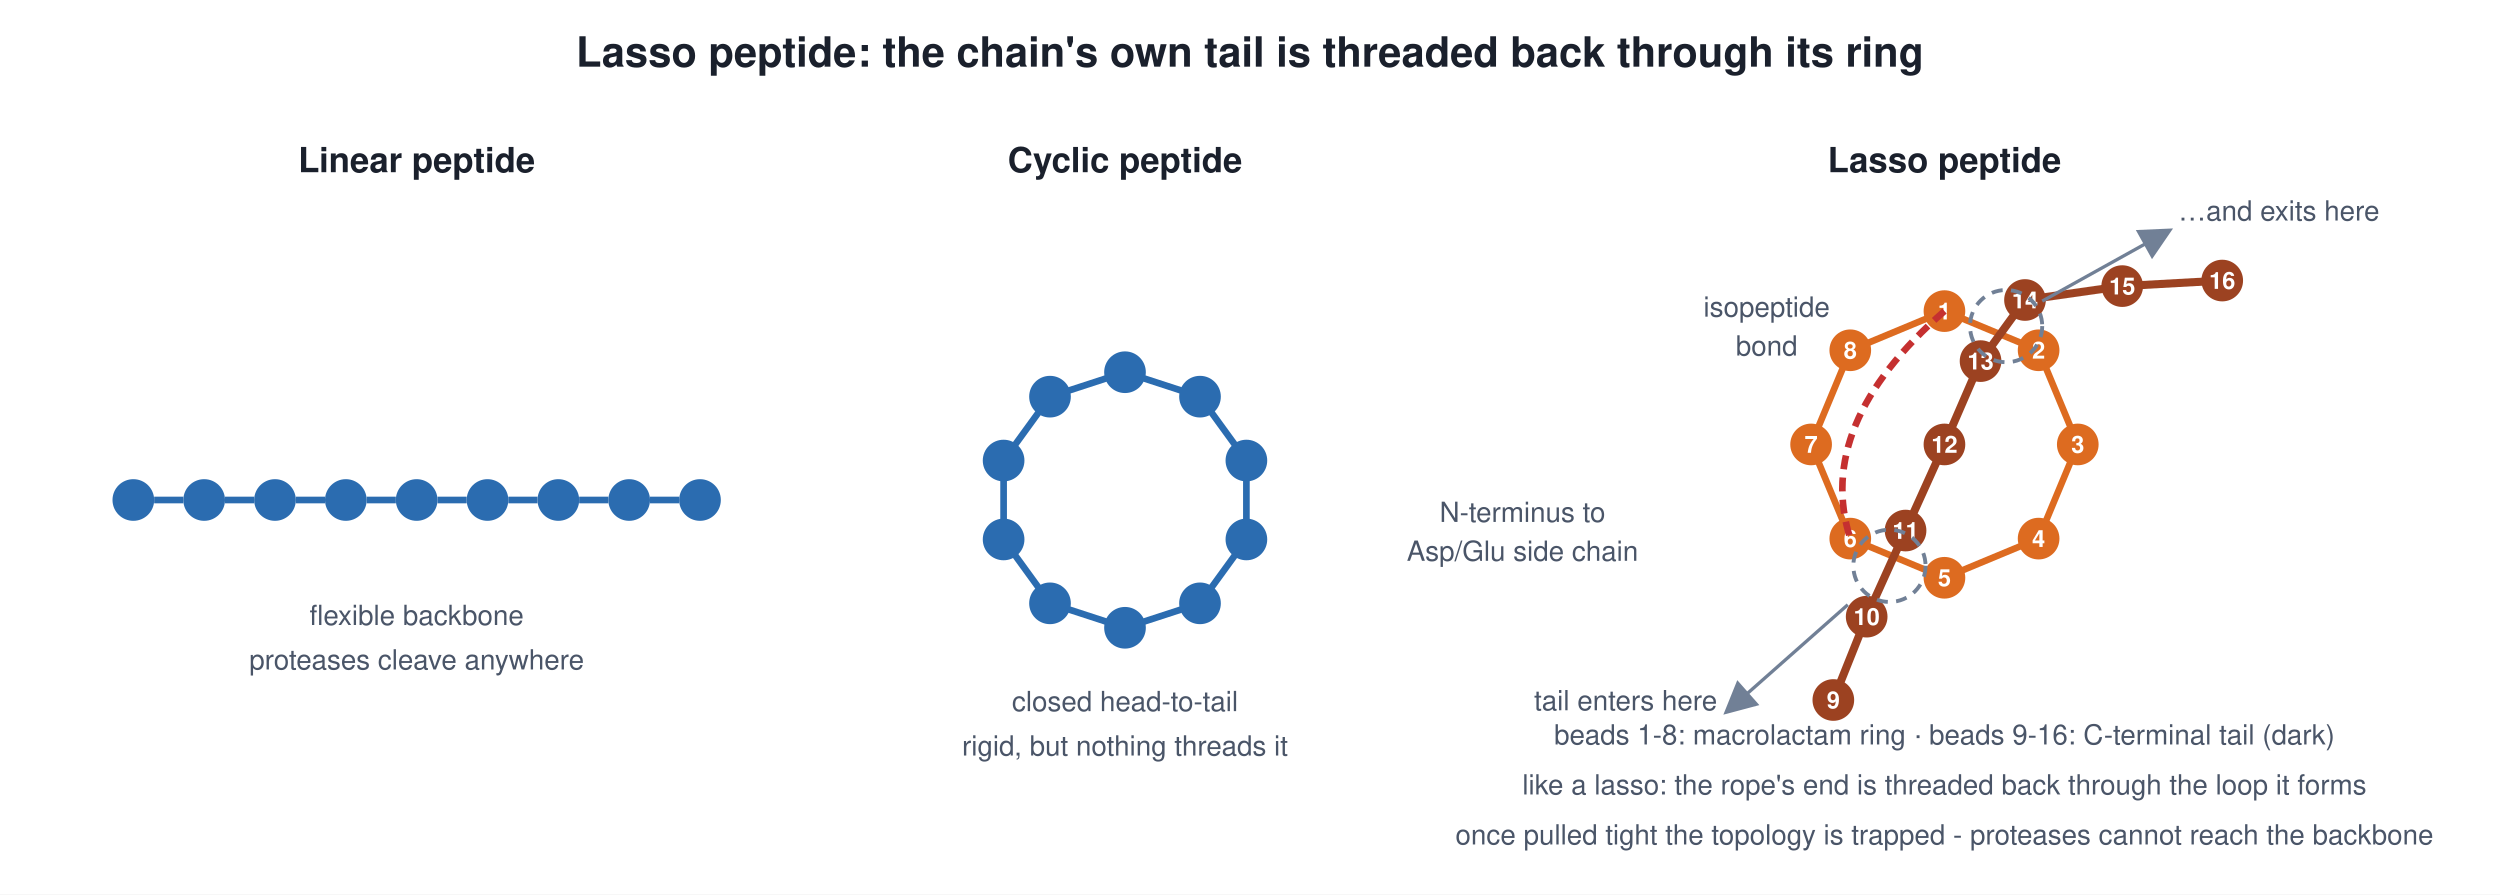
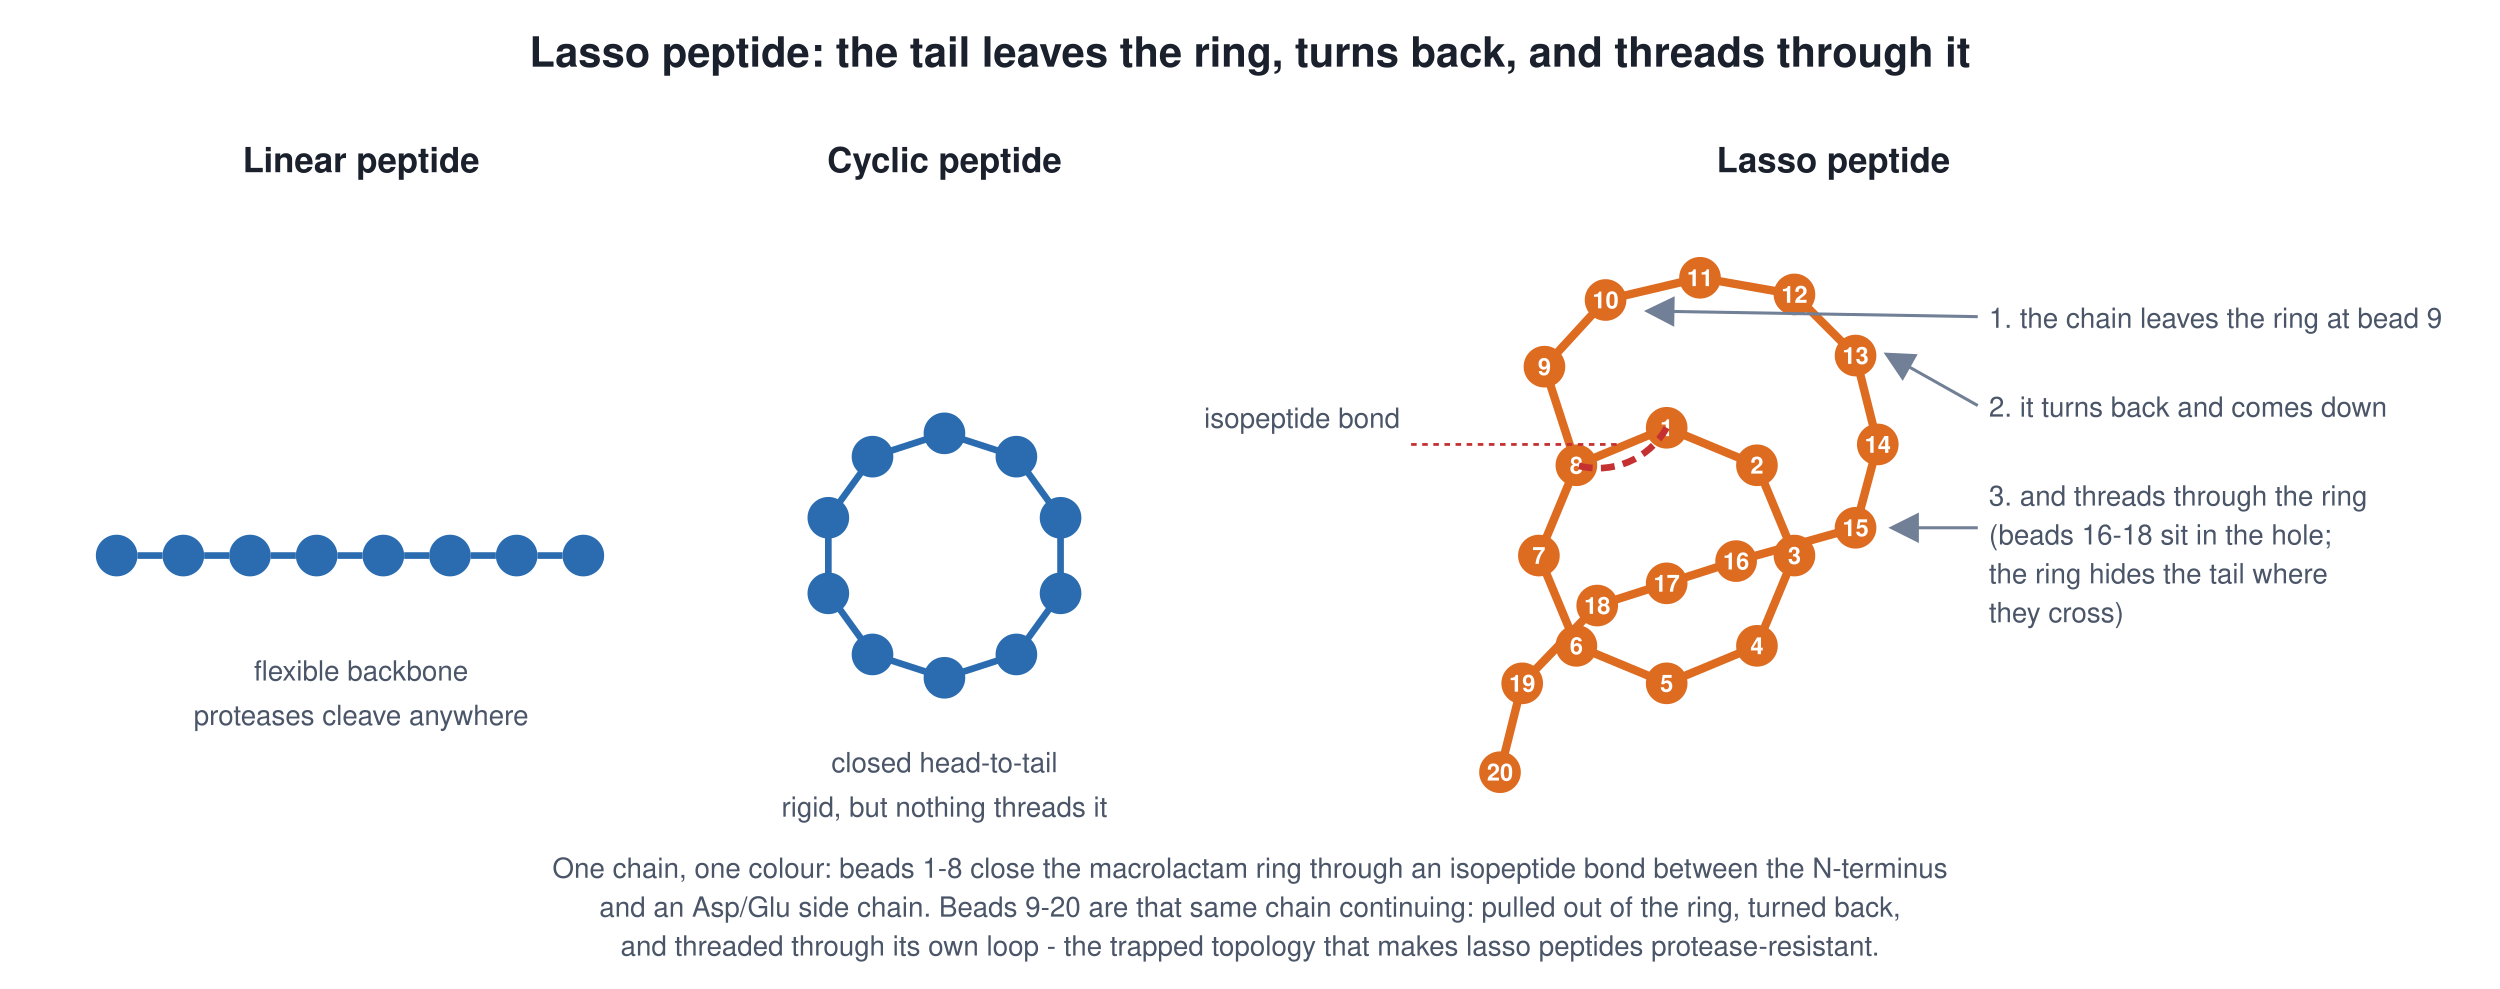
- <svg xmlns="http://www.w3.org/2000/svg" viewBox="0 0 900 322" width="900" height="322">
-   <rect width="900" height="322" fill="white" />
+ <svg xmlns="http://www.w3.org/2000/svg" viewBox="0 0 900 356" width="900" height="356">
+   <rect width="900" height="356" fill="white" />
  <style>
  text { font-family: Helvetica, Arial, sans-serif; fill: #1a202c; }
  .t  { font-size: 15px; font-weight: bold; }
  .xs { font-size: 10px; fill: #4a5568; }
  .lbl { font-size: 12.5px; font-weight: bold; }
  .num { font-size: 8.5px; fill: white; font-weight: bold; }
</style>
  <defs>
    <marker id="arw" markerWidth="10" markerHeight="10" refX="8" refY="5" orient="auto">
      <path d="M0,0 L10,5 L0,10 z" fill="#718096" />
    </marker>
  </defs>
-   <text x="450.0" y="24" text-anchor="middle" class="t">Lasso peptide: the chain's own tail is threaded back through its ring</text>
-   <text x="150" y="62" text-anchor="middle" class="lbl">Linear peptide</text>
-   <line x1="55.5" y1="180" x2="66.0" y2="180" stroke="#2b6cb0" stroke-width="2.4" />
-   <line x1="81.0" y1="180" x2="91.5" y2="180" stroke="#2b6cb0" stroke-width="2.4" />
-   <line x1="106.5" y1="180" x2="117.0" y2="180" stroke="#2b6cb0" stroke-width="2.4" />
-   <line x1="132.0" y1="180" x2="142.5" y2="180" stroke="#2b6cb0" stroke-width="2.4" />
-   <line x1="157.5" y1="180" x2="168.0" y2="180" stroke="#2b6cb0" stroke-width="2.4" />
-   <line x1="183.0" y1="180" x2="193.5" y2="180" stroke="#2b6cb0" stroke-width="2.4" />
-   <line x1="208.5" y1="180" x2="219.0" y2="180" stroke="#2b6cb0" stroke-width="2.4" />
-   <line x1="234.0" y1="180" x2="244.5" y2="180" stroke="#2b6cb0" stroke-width="2.4" />
-   <circle cx="48.0" cy="180" r="7.5" fill="#2b6cb0" />
-   <circle cx="73.5" cy="180" r="7.5" fill="#2b6cb0" />
-   <circle cx="99.0" cy="180" r="7.5" fill="#2b6cb0" />
-   <circle cx="124.5" cy="180" r="7.5" fill="#2b6cb0" />
-   <circle cx="150.0" cy="180" r="7.5" fill="#2b6cb0" />
-   <circle cx="175.5" cy="180" r="7.5" fill="#2b6cb0" />
-   <circle cx="201.0" cy="180" r="7.5" fill="#2b6cb0" />
-   <circle cx="226.5" cy="180" r="7.5" fill="#2b6cb0" />
-   <circle cx="252.0" cy="180" r="7.5" fill="#2b6cb0" />
-   <text x="150" y="225" text-anchor="middle" class="xs">flexible backbone</text>
-   <text x="150" y="241" text-anchor="middle" class="xs">proteases cleave anywhere</text>
-   <text x="405" y="62" text-anchor="middle" class="lbl">Cyclic peptide</text>
-   <line x1="405.0" y1="134.0" x2="432.0" y2="142.8" stroke="#2b6cb0" stroke-width="2.4" />
-   <line x1="432.0" y1="142.8" x2="448.7" y2="165.8" stroke="#2b6cb0" stroke-width="2.4" />
-   <line x1="448.7" y1="165.8" x2="448.7" y2="194.2" stroke="#2b6cb0" stroke-width="2.4" />
-   <line x1="448.7" y1="194.2" x2="432.0" y2="217.2" stroke="#2b6cb0" stroke-width="2.4" />
-   <line x1="432.0" y1="217.2" x2="405.0" y2="226.0" stroke="#2b6cb0" stroke-width="2.4" />
-   <line x1="405.0" y1="226.0" x2="378.0" y2="217.2" stroke="#2b6cb0" stroke-width="2.4" />
-   <line x1="378.0" y1="217.2" x2="361.3" y2="194.2" stroke="#2b6cb0" stroke-width="2.4" />
-   <line x1="361.3" y1="194.2" x2="361.3" y2="165.8" stroke="#2b6cb0" stroke-width="2.4" />
-   <line x1="361.3" y1="165.8" x2="378.0" y2="142.8" stroke="#2b6cb0" stroke-width="2.4" />
-   <line x1="378.0" y1="142.8" x2="405.0" y2="134.0" stroke="#2b6cb0" stroke-width="2.4" />
-   <circle cx="405.0" cy="134.0" r="7.5" fill="#2b6cb0" />
-   <circle cx="432.0" cy="142.8" r="7.5" fill="#2b6cb0" />
-   <circle cx="448.7" cy="165.8" r="7.5" fill="#2b6cb0" />
-   <circle cx="448.7" cy="194.2" r="7.5" fill="#2b6cb0" />
-   <circle cx="432.0" cy="217.2" r="7.5" fill="#2b6cb0" />
-   <circle cx="405.0" cy="226.0" r="7.5" fill="#2b6cb0" />
-   <circle cx="378.0" cy="217.2" r="7.5" fill="#2b6cb0" />
-   <circle cx="361.3" cy="194.2" r="7.5" fill="#2b6cb0" />
-   <circle cx="361.3" cy="165.8" r="7.5" fill="#2b6cb0" />
-   <circle cx="378.0" cy="142.8" r="7.5" fill="#2b6cb0" />
-   <text x="405" y="256" text-anchor="middle" class="xs">closed head-to-tail</text>
-   <text x="405" y="272" text-anchor="middle" class="xs">rigid, but nothing threads it</text>
-   <text x="700" y="62" text-anchor="middle" class="lbl" fill="#9c4221">Lasso peptide</text>
-   <path d="M 660 252 L 672 222 L 686 191 L 700 160 L 713 130 L 729 108 L 764 103 L 800 101" fill="none" stroke="white" stroke-width="22" stroke-linecap="round" stroke-linejoin="round" />
-   <line x1="700.0" y1="112.0" x2="733.9" y2="126.1" stroke="#dd6b20" stroke-width="2.4" />
-   <line x1="733.9" y1="126.1" x2="748.0" y2="160.0" stroke="#dd6b20" stroke-width="2.4" />
-   <line x1="748.0" y1="160.0" x2="733.9" y2="193.9" stroke="#dd6b20" stroke-width="2.4" />
-   <line x1="733.9" y1="193.9" x2="700.0" y2="208.0" stroke="#dd6b20" stroke-width="2.4" />
-   <line x1="700.0" y1="208.0" x2="666.1" y2="193.9" stroke="#dd6b20" stroke-width="2.4" />
-   <line x1="666.1" y1="193.9" x2="652.0" y2="160.0" stroke="#dd6b20" stroke-width="2.4" />
-   <line x1="652.0" y1="160.0" x2="666.1" y2="126.1" stroke="#dd6b20" stroke-width="2.4" />
-   <line x1="666.1" y1="126.1" x2="700.0" y2="112.0" stroke="#dd6b20" stroke-width="2.4" />
-   <circle cx="700.0" cy="112.0" r="7.5" fill="#dd6b20" />
-   <circle cx="733.9" cy="126.1" r="7.5" fill="#dd6b20" />
-   <circle cx="748.0" cy="160.0" r="7.5" fill="#dd6b20" />
-   <circle cx="733.9" cy="193.9" r="7.5" fill="#dd6b20" />
-   <circle cx="700.0" cy="208.0" r="7.5" fill="#dd6b20" />
-   <circle cx="666.1" cy="193.9" r="7.5" fill="#dd6b20" />
-   <circle cx="652.0" cy="160.0" r="7.5" fill="#dd6b20" />
-   <circle cx="666.1" cy="126.1" r="7.5" fill="#dd6b20" />
-   <line x1="660.0" y1="252.0" x2="672.0" y2="222.0" stroke="#9c4221" stroke-width="2.9" />
-   <line x1="672.0" y1="222.0" x2="686.0" y2="191.0" stroke="#9c4221" stroke-width="2.9" />
-   <line x1="686.0" y1="191.0" x2="700.0" y2="160.0" stroke="#9c4221" stroke-width="2.9" />
-   <line x1="700.0" y1="160.0" x2="713.0" y2="130.0" stroke="#9c4221" stroke-width="2.9" />
-   <line x1="713.0" y1="130.0" x2="729.0" y2="108.0" stroke="#9c4221" stroke-width="2.9" />
-   <line x1="729.0" y1="108.0" x2="764.0" y2="103.0" stroke="#9c4221" stroke-width="2.9" />
-   <line x1="764.0" y1="103.0" x2="800.0" y2="101.0" stroke="#9c4221" stroke-width="2.9" />
-   <circle cx="660.0" cy="252.0" r="7.5" fill="#9c4221" />
-   <text x="660.0" y="255.0" text-anchor="middle" class="num">9</text>
-   <circle cx="672.0" cy="222.0" r="7.5" fill="#9c4221" />
-   <text x="672.0" y="225.0" text-anchor="middle" class="num">10</text>
-   <circle cx="686.0" cy="191.0" r="7.5" fill="#9c4221" />
-   <text x="686.0" y="194.0" text-anchor="middle" class="num">11</text>
-   <circle cx="700.0" cy="160.0" r="7.5" fill="#9c4221" />
-   <text x="700.0" y="163.0" text-anchor="middle" class="num">12</text>
-   <circle cx="713.0" cy="130.0" r="7.5" fill="#9c4221" />
-   <text x="713.0" y="133.0" text-anchor="middle" class="num">13</text>
-   <circle cx="729.0" cy="108.0" r="7.5" fill="#9c4221" />
-   <text x="729.0" y="111.0" text-anchor="middle" class="num">14</text>
-   <circle cx="764.0" cy="103.0" r="7.5" fill="#9c4221" />
-   <text x="764.0" y="106.0" text-anchor="middle" class="num">15</text>
-   <circle cx="800.0" cy="101.0" r="7.5" fill="#9c4221" />
-   <text x="800.0" y="104.0" text-anchor="middle" class="num">16</text>
-   <text x="700.0" y="115.0" text-anchor="middle" class="num">1</text>
-   <text x="733.9" y="129.1" text-anchor="middle" class="num">2</text>
-   <text x="748.0" y="163.0" text-anchor="middle" class="num">3</text>
-   <text x="733.9" y="196.9" text-anchor="middle" class="num">4</text>
-   <text x="700.0" y="211.0" text-anchor="middle" class="num">5</text>
-   <text x="666.1" y="196.9" text-anchor="middle" class="num">6</text>
-   <text x="652.0" y="163.0" text-anchor="middle" class="num">7</text>
-   <text x="666.1" y="129.1" text-anchor="middle" class="num">8</text>
-   <path d="M 700.0 112.0 Q 653.0 153.0 666.1 193.9" fill="none" stroke="#c53030" stroke-width="2.4" stroke-dasharray="5 3" />
-   <text x="636.0" y="114.0" text-anchor="middle" class="xs" fill="#c53030">isopeptide</text>
-   <text x="636.0" y="128.0" text-anchor="middle" class="xs" fill="#c53030">bond</text>
-   <text x="548.1" y="187.9" text-anchor="middle" class="xs" fill="#c53030">N-terminus to</text>
-   <text x="548.1" y="201.9" text-anchor="middle" class="xs" fill="#c53030">Asp/Glu side chain</text>
-   <circle cx="680.2" cy="203.7" r="13" fill="none" stroke="#718096" stroke-width="1.4" stroke-dasharray="4 3" />
-   <path d="M 665.2 217.7 L 622.2 255.7" stroke="#718096" stroke-width="1.2" marker-end="url(#arw)" />
-   <text x="618.2" y="255.7" text-anchor="end" class="xs">tail enters here</text>
-   <circle cx="722.2" cy="117.4" r="13" fill="none" stroke="#718096" stroke-width="1.4" stroke-dasharray="4 3" />
-   <path d="M 735.2 108.4 L 780.2 83.4" stroke="#718096" stroke-width="1.2" marker-end="url(#arw)" />
-   <text x="784.2" y="79.4" class="xs">…and exits here</text>
-   <text x="700" y="268" text-anchor="middle" class="xs">beads 1-8: macrolactam ring · beads 9-16: C-terminal tail (dark)</text>
-   <text x="700" y="286" text-anchor="middle" class="xs">like a lasso: the rope's end is threaded back through the loop it forms</text>
-   <text x="700" y="304" text-anchor="middle" class="xs">once pulled tight the topology is trapped - proteases cannot reach the backbone</text>
+   <text x="450.0" y="24" text-anchor="middle" class="t">Lasso peptide: the tail leaves the ring, turns back, and threads through it</text>
+   <text x="130" y="62" text-anchor="middle" class="lbl">Linear peptide</text>
+   <line x1="49.5" y1="200" x2="58.5" y2="200" stroke="#2b6cb0" stroke-width="2.4" />
+   <line x1="73.5" y1="200" x2="82.5" y2="200" stroke="#2b6cb0" stroke-width="2.4" />
+   <line x1="97.5" y1="200" x2="106.5" y2="200" stroke="#2b6cb0" stroke-width="2.4" />
+   <line x1="121.5" y1="200" x2="130.5" y2="200" stroke="#2b6cb0" stroke-width="2.4" />
+   <line x1="145.5" y1="200" x2="154.5" y2="200" stroke="#2b6cb0" stroke-width="2.4" />
+   <line x1="169.5" y1="200" x2="178.5" y2="200" stroke="#2b6cb0" stroke-width="2.4" />
+   <line x1="193.5" y1="200" x2="202.5" y2="200" stroke="#2b6cb0" stroke-width="2.4" />
+   <circle cx="42.0" cy="200" r="7.5" fill="#2b6cb0" />
+   <circle cx="66.0" cy="200" r="7.5" fill="#2b6cb0" />
+   <circle cx="90.0" cy="200" r="7.5" fill="#2b6cb0" />
+   <circle cx="114.0" cy="200" r="7.5" fill="#2b6cb0" />
+   <circle cx="138.0" cy="200" r="7.5" fill="#2b6cb0" />
+   <circle cx="162.0" cy="200" r="7.5" fill="#2b6cb0" />
+   <circle cx="186.0" cy="200" r="7.5" fill="#2b6cb0" />
+   <circle cx="210.0" cy="200" r="7.5" fill="#2b6cb0" />
+   <text x="130" y="245" text-anchor="middle" class="xs">flexible backbone</text>
+   <text x="130" y="261" text-anchor="middle" class="xs">proteases cleave anywhere</text>
+   <text x="340" y="62" text-anchor="middle" class="lbl">Cyclic peptide</text>
+   <line x1="340.0" y1="156.0" x2="365.9" y2="164.4" stroke="#2b6cb0" stroke-width="2.4" />
+   <line x1="365.9" y1="164.4" x2="381.8" y2="186.4" stroke="#2b6cb0" stroke-width="2.4" />
+   <line x1="381.8" y1="186.4" x2="381.8" y2="213.6" stroke="#2b6cb0" stroke-width="2.4" />
+   <line x1="381.8" y1="213.6" x2="365.9" y2="235.6" stroke="#2b6cb0" stroke-width="2.4" />
+   <line x1="365.9" y1="235.6" x2="340.0" y2="244.0" stroke="#2b6cb0" stroke-width="2.4" />
+   <line x1="340.0" y1="244.0" x2="314.1" y2="235.6" stroke="#2b6cb0" stroke-width="2.4" />
+   <line x1="314.1" y1="235.6" x2="298.2" y2="213.6" stroke="#2b6cb0" stroke-width="2.4" />
+   <line x1="298.2" y1="213.6" x2="298.2" y2="186.4" stroke="#2b6cb0" stroke-width="2.4" />
+   <line x1="298.2" y1="186.4" x2="314.1" y2="164.4" stroke="#2b6cb0" stroke-width="2.4" />
+   <line x1="314.1" y1="164.4" x2="340.0" y2="156.0" stroke="#2b6cb0" stroke-width="2.4" />
+   <circle cx="340.0" cy="156.0" r="7.5" fill="#2b6cb0" />
+   <circle cx="365.9" cy="164.4" r="7.5" fill="#2b6cb0" />
+   <circle cx="381.8" cy="186.4" r="7.5" fill="#2b6cb0" />
+   <circle cx="381.8" cy="213.6" r="7.5" fill="#2b6cb0" />
+   <circle cx="365.9" cy="235.6" r="7.5" fill="#2b6cb0" />
+   <circle cx="340.0" cy="244.0" r="7.5" fill="#2b6cb0" />
+   <circle cx="314.1" cy="235.6" r="7.5" fill="#2b6cb0" />
+   <circle cx="298.2" cy="213.6" r="7.5" fill="#2b6cb0" />
+   <circle cx="298.2" cy="186.4" r="7.5" fill="#2b6cb0" />
+   <circle cx="314.1" cy="164.4" r="7.5" fill="#2b6cb0" />
+   <text x="340" y="278" text-anchor="middle" class="xs">closed head-to-tail</text>
+   <text x="340" y="294" text-anchor="middle" class="xs">rigid, but nothing threads it</text>
+   <text x="660" y="62" text-anchor="middle" class="lbl" fill="#dd6b20">Lasso peptide</text>
+   <line x1="556" y1="132" x2="578" y2="108" stroke="#dd6b20" stroke-width="3" stroke-linecap="round" />
+   <line x1="578" y1="108" x2="612" y2="100" stroke="#dd6b20" stroke-width="3" stroke-linecap="round" />
+   <line x1="612" y1="100" x2="646" y2="106" stroke="#dd6b20" stroke-width="3" stroke-linecap="round" />
+   <line x1="646" y1="106" x2="668" y2="128" stroke="#dd6b20" stroke-width="3" stroke-linecap="round" />
+   <line x1="668" y1="128" x2="676" y2="160" stroke="#dd6b20" stroke-width="3" stroke-linecap="round" />
+   <line x1="676" y1="160" x2="668" y2="190" stroke="#dd6b20" stroke-width="3" stroke-linecap="round" />
+   <line x1="668" y1="190" x2="625" y2="202" stroke="#dd6b20" stroke-width="3" stroke-linecap="round" />
+   <line x1="625" y1="202" x2="600" y2="210" stroke="#dd6b20" stroke-width="3" stroke-linecap="round" />
+   <line x1="600" y1="210" x2="575" y2="218" stroke="#dd6b20" stroke-width="3" stroke-linecap="round" />
+   <line x1="575" y1="218" x2="548" y2="246" stroke="#dd6b20" stroke-width="3" stroke-linecap="round" />
+   <line x1="548" y1="246" x2="540" y2="278" stroke="#dd6b20" stroke-width="3" stroke-linecap="round" />
+   <line x1="567.5" y1="167.5" x2="556" y2="132" stroke="#dd6b20" stroke-width="3" stroke-linecap="round" />
+   <line x1="600.0" y1="154.0" x2="632.5" y2="167.5" stroke="#dd6b20" stroke-width="3" />
+   <line x1="632.5" y1="167.5" x2="646.0" y2="200.0" stroke="#dd6b20" stroke-width="3" />
+   <line x1="646.0" y1="200.0" x2="632.5" y2="232.5" stroke="#dd6b20" stroke-width="3" />
+   <line x1="632.5" y1="232.5" x2="600.0" y2="246.0" stroke="#dd6b20" stroke-width="3" />
+   <line x1="600.0" y1="246.0" x2="567.5" y2="232.5" stroke="#dd6b20" stroke-width="3" />
+   <line x1="567.5" y1="232.5" x2="554.0" y2="200.0" stroke="#dd6b20" stroke-width="3" />
+   <line x1="554.0" y1="200.0" x2="567.5" y2="167.5" stroke="#dd6b20" stroke-width="3" />
+   <line x1="567.5" y1="167.5" x2="600.0" y2="154.0" stroke="#dd6b20" stroke-width="3" />
+   <circle cx="556" cy="132" r="7.5" fill="#dd6b20" />
+   <text x="556" y="135" text-anchor="middle" class="num">9</text>
+   <circle cx="578" cy="108" r="7.5" fill="#dd6b20" />
+   <text x="578" y="111" text-anchor="middle" class="num">10</text>
+   <circle cx="612" cy="100" r="7.5" fill="#dd6b20" />
+   <text x="612" y="103" text-anchor="middle" class="num">11</text>
+   <circle cx="646" cy="106" r="7.5" fill="#dd6b20" />
+   <text x="646" y="109" text-anchor="middle" class="num">12</text>
+   <circle cx="668" cy="128" r="7.5" fill="#dd6b20" />
+   <text x="668" y="131" text-anchor="middle" class="num">13</text>
+   <circle cx="676" cy="160" r="7.5" fill="#dd6b20" />
+   <text x="676" y="163" text-anchor="middle" class="num">14</text>
+   <circle cx="668" cy="190" r="7.5" fill="#dd6b20" />
+   <text x="668" y="193" text-anchor="middle" class="num">15</text>
+   <circle cx="625" cy="202" r="7.5" fill="#dd6b20" />
+   <text x="625" y="205" text-anchor="middle" class="num">16</text>
+   <circle cx="600" cy="210" r="7.5" fill="#dd6b20" />
+   <text x="600" y="213" text-anchor="middle" class="num">17</text>
+   <circle cx="575" cy="218" r="7.5" fill="#dd6b20" />
+   <text x="575" y="221" text-anchor="middle" class="num">18</text>
+   <circle cx="548" cy="246" r="7.5" fill="#dd6b20" />
+   <text x="548" y="249" text-anchor="middle" class="num">19</text>
+   <circle cx="540" cy="278" r="7.5" fill="#dd6b20" />
+   <text x="540" y="281" text-anchor="middle" class="num">20</text>
+   <circle cx="600.0" cy="154.0" r="7.5" fill="#dd6b20" />
+   <text x="600.0" y="157.0" text-anchor="middle" class="num">1</text>
+   <circle cx="632.5" cy="167.5" r="7.5" fill="#dd6b20" />
+   <text x="632.5" y="170.5" text-anchor="middle" class="num">2</text>
+   <circle cx="646.0" cy="200.0" r="7.5" fill="#dd6b20" />
+   <text x="646.0" y="203.0" text-anchor="middle" class="num">3</text>
+   <circle cx="632.5" cy="232.5" r="7.5" fill="#dd6b20" />
+   <text x="632.5" y="235.5" text-anchor="middle" class="num">4</text>
+   <circle cx="600.0" cy="246.0" r="7.5" fill="#dd6b20" />
+   <text x="600.0" y="249.0" text-anchor="middle" class="num">5</text>
+   <circle cx="567.5" cy="232.5" r="7.5" fill="#dd6b20" />
+   <text x="567.5" y="235.5" text-anchor="middle" class="num">6</text>
+   <circle cx="554.0" cy="200.0" r="7.5" fill="#dd6b20" />
+   <text x="554.0" y="203.0" text-anchor="middle" class="num">7</text>
+   <circle cx="567.5" cy="167.5" r="7.5" fill="#dd6b20" />
+   <text x="567.5" y="170.5" text-anchor="middle" class="num">8</text>
+   <path d="M 600.0 154.0 A 28.5 28.52 0 0 1 567.5 167.5" fill="none" stroke="#c53030" stroke-width="2.4" stroke-dasharray="5 3" />
+   <text x="504" y="154" text-anchor="end" class="xs" fill="#c53030">isopeptide bond</text>
+   <path d="M 508 160 L 582 160" stroke="#c53030" stroke-width="1" stroke-dasharray="2 2" />
+   <text x="716" y="118" text-anchor="start" class="xs">1. the chain leaves the ring at bead 9</text>
+   <path d="M 712 114 L 594 112" fill="none" stroke="#718096" stroke-width="1.1" marker-end="url(#arw)" />
+   <text x="716" y="150" text-anchor="start" class="xs">2. it turns back and comes down</text>
+   <path d="M 712 146 L 680 128" fill="none" stroke="#718096" stroke-width="1.1" marker-end="url(#arw)" />
+   <text x="716" y="182" text-anchor="start" class="xs">3. and threads through the ring</text>
+   <text x="716" y="196" text-anchor="start" class="xs">   (beads 16-18 sit in the hole;</text>
+   <text x="716" y="210" text-anchor="start" class="xs">   the ring hides the tail where</text>
+   <text x="716" y="224" text-anchor="start" class="xs">   they cross)</text>
+   <path d="M 712 190 L 682 190" fill="none" stroke="#718096" stroke-width="1.1" marker-end="url(#arw)" />
+   <text x="450.0" y="316" text-anchor="middle" class="xs">One chain, one colour: beads 1-8 close the macrolactam ring through an isopeptide bond between the N-terminus</text>
+   <text x="450.0" y="330" text-anchor="middle" class="xs">and an Asp/Glu side chain. Beads 9-20 are that same chain continuing: pulled out of the ring, turned back,</text>
+   <text x="450.0" y="344" text-anchor="middle" class="xs">and threaded through its own loop - the trapped topology that makes lasso peptides protease-resistant.</text>
</svg>
